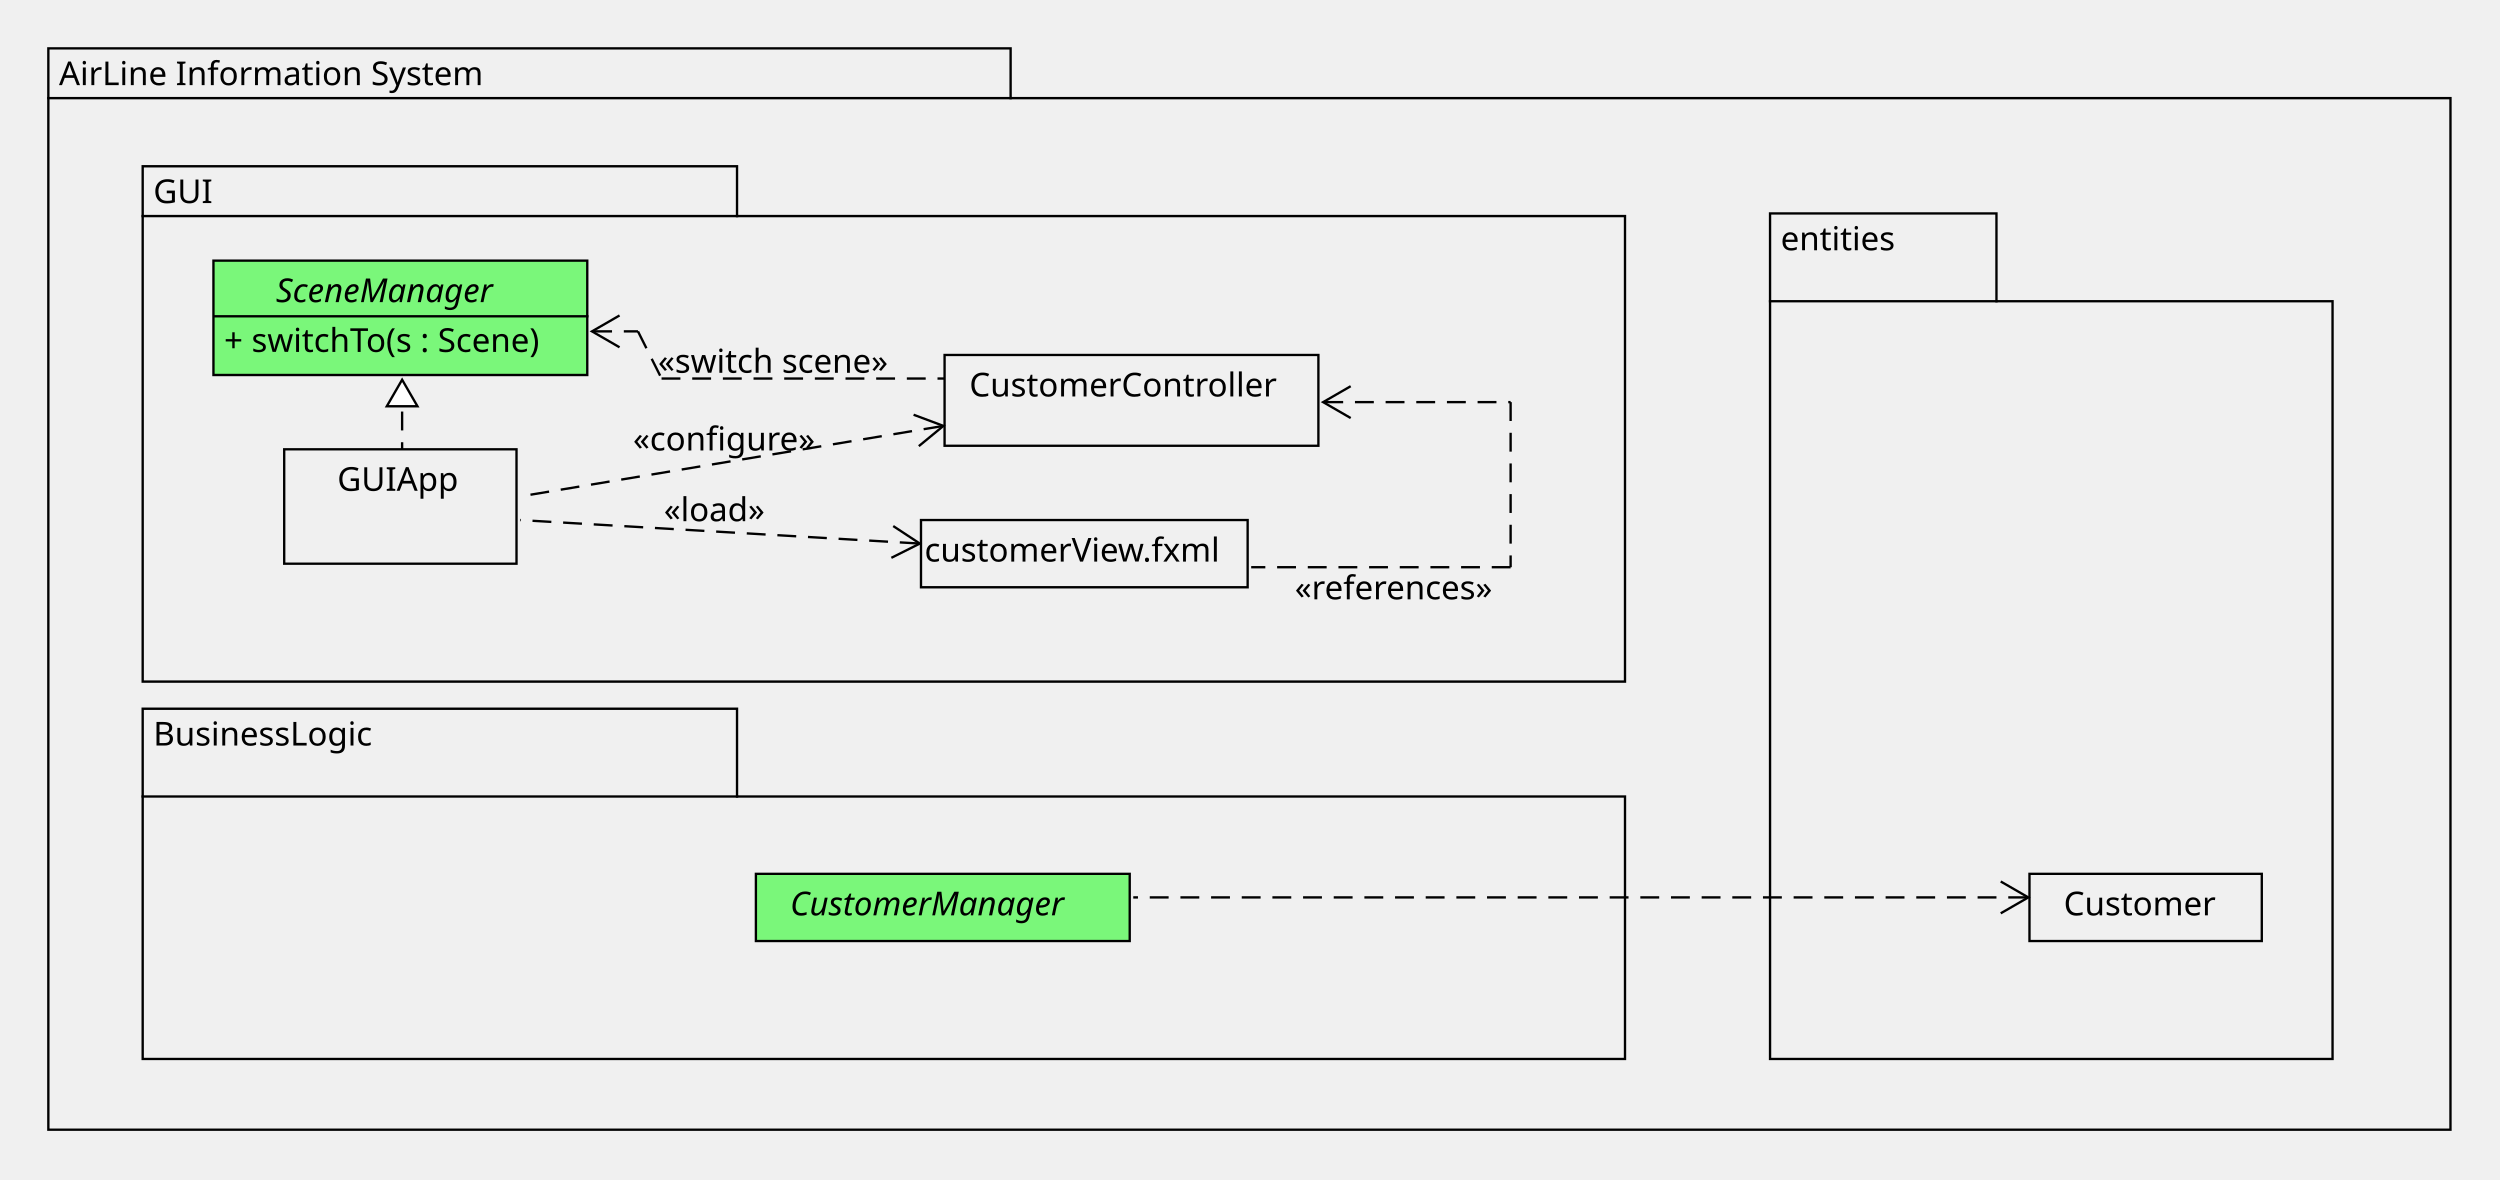
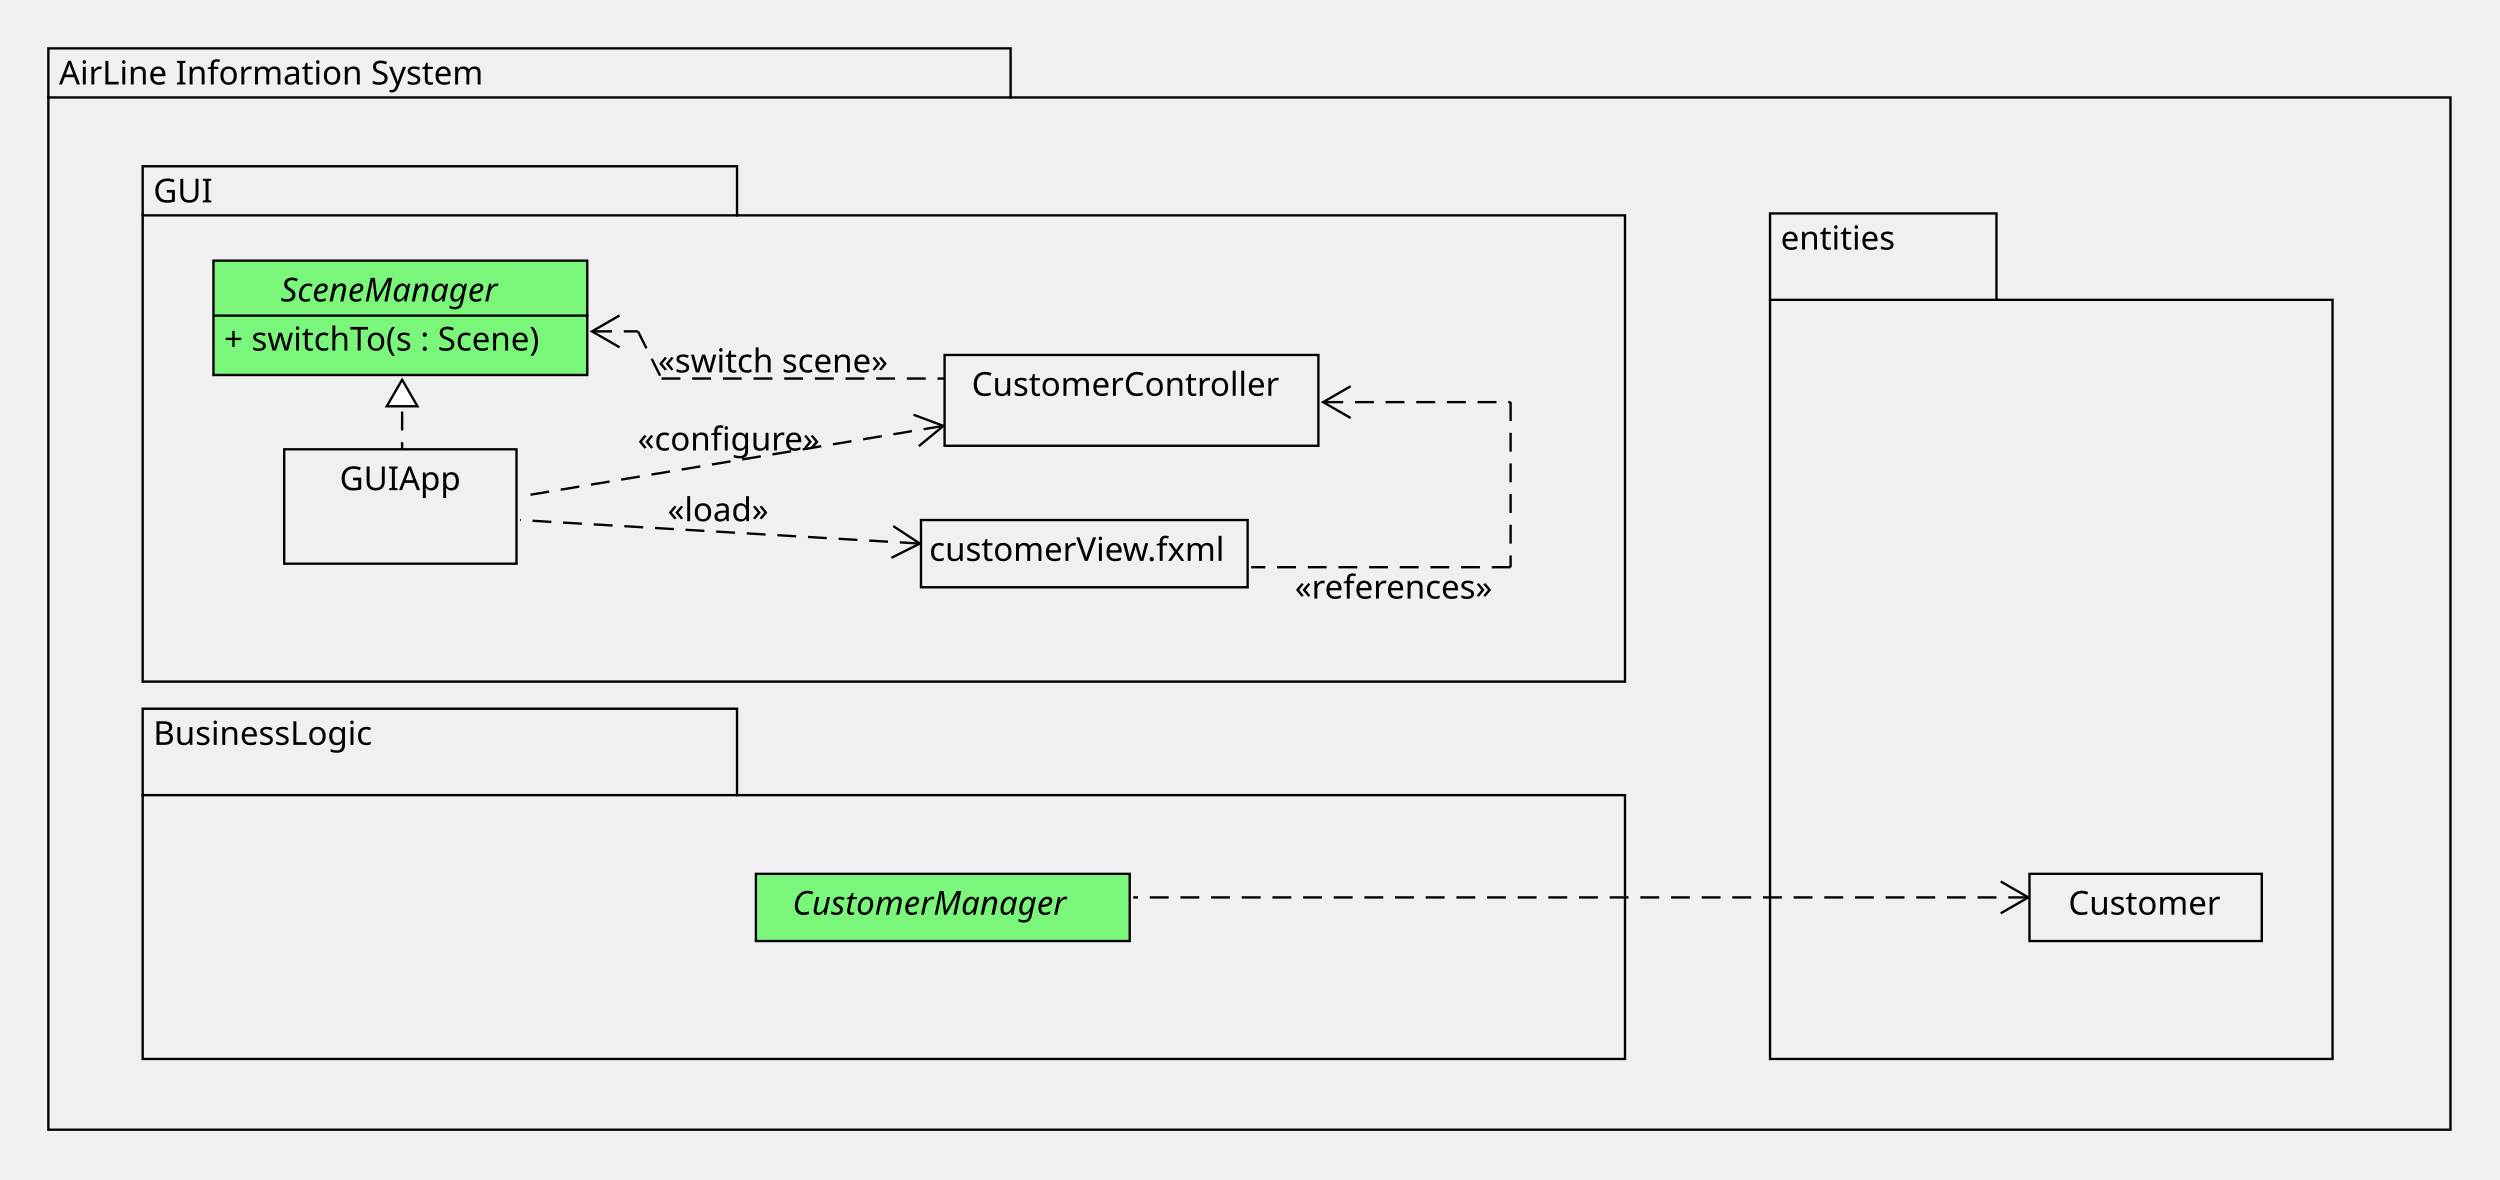
- <svg xmlns="http://www.w3.org/2000/svg" fill-opacity="1" color-rendering="auto" color-interpolation="auto" text-rendering="auto" stroke="currentColor" stroke-linecap="square" width="1060" stroke-miterlimit="10" shape-rendering="auto" stroke-opacity="1" fill="currentColor" stroke-dasharray="none" font-weight="normal" stroke-width="1" viewBox="100 40 1060 500" height="500" font-family="'Dialog'" font-style="normal" stroke-linejoin="miter" font-size="12px" stroke-dashoffset="0" image-rendering="auto">
+ <svg xmlns="http://www.w3.org/2000/svg" fill-opacity="1" color-rendering="auto" color-interpolation="auto" text-rendering="auto" stroke="black" stroke-linecap="square" width="1060" stroke-miterlimit="10" shape-rendering="auto" stroke-opacity="1" fill="black" stroke-dasharray="none" font-weight="normal" stroke-width="1" viewBox="100 40 1060 500" height="500" font-family="'Dialog'" font-style="normal" stroke-linejoin="miter" font-size="12px" stroke-dashoffset="0" image-rendering="auto">
  <defs id="genericDefs" />
  <g>
    <defs id="defs1">
      <clipPath clipPathUnits="userSpaceOnUse" id="clipPath1">
        <path d="M0 0 L2147483647 0 L2147483647 2147483647 L0 2147483647 L0 0 Z" />
      </clipPath>
      <clipPath clipPathUnits="userSpaceOnUse" id="clipPath2">
        <path d="M0 0 L0 50 L160 50 L160 0 Z" />
      </clipPath>
      <clipPath clipPathUnits="userSpaceOnUse" id="clipPath3">
        <path d="M0 0 L0 150 L630 150 L630 0 Z" />
      </clipPath>
      <clipPath clipPathUnits="userSpaceOnUse" id="clipPath4">
        <path d="M0 0 L0 30 L140 30 L140 0 Z" />
      </clipPath>
      <clipPath clipPathUnits="userSpaceOnUse" id="clipPath5">
        <path d="M0 0 L0 40 L160 40 L160 0 Z" />
      </clipPath>
      <clipPath clipPathUnits="userSpaceOnUse" id="clipPath6">
        <path d="M0 0 L0 50 L100 50 L100 0 Z" />
      </clipPath>
      <clipPath clipPathUnits="userSpaceOnUse" id="clipPath7">
        <path d="M0 0 L0 220 L630 220 L630 0 Z" />
      </clipPath>
      <clipPath clipPathUnits="userSpaceOnUse" id="clipPath8">
        <path d="M0 0 L0 30 L160 30 L160 0 Z" />
      </clipPath>
      <clipPath clipPathUnits="userSpaceOnUse" id="clipPath9">
        <path d="M0 0 L0 30 L100 30 L100 0 Z" />
      </clipPath>
      <clipPath clipPathUnits="userSpaceOnUse" id="clipPath10">
        <path d="M0 0 L0 360 L240 360 L240 0 Z" />
      </clipPath>
      <clipPath clipPathUnits="userSpaceOnUse" id="clipPath11">
        <path d="M0 0 L0 460 L1020 460 L1020 0 Z" />
      </clipPath>
      <clipPath clipPathUnits="userSpaceOnUse" id="clipPath12">
        <path d="M0 0 L0 110 L140 110 L140 0 Z" />
      </clipPath>
      <clipPath clipPathUnits="userSpaceOnUse" id="clipPath13">
        <path d="M0 0 L0 50 L180 50 L180 0 Z" />
      </clipPath>
      <clipPath clipPathUnits="userSpaceOnUse" id="clipPath14">
        <path d="M0 0 L0 60 L30 60 L30 0 Z" />
      </clipPath>
      <clipPath clipPathUnits="userSpaceOnUse" id="clipPath15">
        <path d="M0 0 L0 50 L200 50 L200 0 Z" />
      </clipPath>
      <clipPath clipPathUnits="userSpaceOnUse" id="clipPath16">
        <path d="M0 0 L0 60 L210 60 L210 0 Z" />
      </clipPath>
      <clipPath clipPathUnits="userSpaceOnUse" id="clipPath17">
        <path d="M0 0 L0 40 L410 40 L410 0 Z" />
      </clipPath>
    </defs>
    <g fill="rgb(0,255,0)" fill-opacity="0.49" transform="translate(190,150)" stroke-opacity="0.49" stroke="rgb(0,255,0)">
      <rect x="0.5" width="158.5" height="48.5" y="0.5" clip-path="url(#clipPath2)" stroke="none" />
    </g>
    <g transform="translate(190,150)">
      <rect fill="none" x="0.5" width="158.5" height="48.5" y="0.5" clip-path="url(#clipPath2)" />
-       <text x="27" font-size="14px" y="18.109" clip-path="url(#clipPath2)" font-family="sans-serif" font-style="italic" stroke="none" xml:space="preserve">SceneManager</text>
-       <path fill="none" d="M1 24.109 L159 24.109" clip-path="url(#clipPath2)" />
-       <text x="5" font-size="14px" y="39.219" clip-path="url(#clipPath2)" font-family="sans-serif" stroke="none" xml:space="preserve">+ switchTo(s : Scene)</text>
+       <text x="29" font-size="14px" y="17.817" clip-path="url(#clipPath2)" font-family="sans-serif" font-style="italic" stroke="none" xml:space="preserve">SceneManager</text>
+       <path fill="none" d="M1 23.817 L159 23.817" clip-path="url(#clipPath2)" />
+       <text x="5" font-size="14px" y="38.635" clip-path="url(#clipPath2)" font-family="sans-serif" stroke="none" xml:space="preserve">+ switchTo(s : Scene)</text>
    </g>
    <g fill="rgb(255,255,255)" fill-opacity="0" transform="translate(160,340)" stroke-opacity="0" stroke="rgb(255,255,255)">
-       <path d="M0.5 0.5 L252.5 0.5 L252.5 37.719 L629 37.719 L629 149 L0.5 149 Z" stroke="none" clip-path="url(#clipPath3)" />
+       <path d="M0.5 0.5 L252.5 0.5 L252.5 37.135 L629 37.135 L629 149 L0.5 149 Z" stroke="none" clip-path="url(#clipPath3)" />
    </g>
    <g transform="translate(160,340)">
-       <path fill="none" d="M0.5 0.5 L252.5 0.5 L252.5 37.719 L629 37.719 L629 149 L0.5 149 Z" clip-path="url(#clipPath3)" />
-       <path fill="none" d="M0.5 37.719 L252.5 37.719" clip-path="url(#clipPath3)" />
-       <text x="5" font-size="14px" y="16.109" clip-path="url(#clipPath3)" font-family="sans-serif" stroke="none" xml:space="preserve">BusinessLogic</text>
+       <path fill="none" d="M0.5 0.5 L252.5 0.5 L252.5 37.135 L629 37.135 L629 149 L0.5 149 Z" clip-path="url(#clipPath3)" />
+       <path fill="none" d="M0.5 37.135 L252.5 37.135" clip-path="url(#clipPath3)" />
+       <text x="5" font-size="14px" y="15.817" clip-path="url(#clipPath3)" font-family="sans-serif" stroke="none" xml:space="preserve">BusinessLogic</text>
    </g>
    <g fill="rgb(255,255,255)" fill-opacity="0" transform="translate(490,260)" stroke-opacity="0" stroke="rgb(255,255,255)">
      <rect x="0.5" width="138.5" height="28.5" y="0.5" clip-path="url(#clipPath4)" stroke="none" />
    </g>
    <g transform="translate(490,260)">
      <rect fill="none" x="0.5" width="138.5" height="28.5" y="0.5" clip-path="url(#clipPath4)" />
-       <text x="2" font-size="14px" y="18.109" clip-path="url(#clipPath4)" font-family="sans-serif" stroke="none" xml:space="preserve">customerView.fxml</text>
+       <text x="4" font-size="14px" y="17.817" clip-path="url(#clipPath4)" font-family="sans-serif" stroke="none" xml:space="preserve">customerView.fxml</text>
    </g>
    <g fill="rgb(255,255,255)" fill-opacity="0" transform="translate(500,190)" stroke-opacity="0" stroke="rgb(255,255,255)">
      <rect x="0.5" width="158.5" height="38.5" y="0.5" clip-path="url(#clipPath5)" stroke="none" />
    </g>
    <g transform="translate(500,190)">
      <rect fill="none" x="0.5" width="158.5" height="38.5" y="0.5" clip-path="url(#clipPath5)" />
-       <text x="11" font-size="14px" y="18.109" clip-path="url(#clipPath5)" font-family="sans-serif" stroke="none" xml:space="preserve">CustomerController</text>
+       <text x="12" font-size="14px" y="17.817" clip-path="url(#clipPath5)" font-family="sans-serif" stroke="none" xml:space="preserve">CustomerController</text>
    </g>
    <g fill="rgb(255,255,255)" fill-opacity="0" transform="translate(220,230)" stroke-opacity="0" stroke="rgb(255,255,255)">
      <rect x="0.5" width="98.5" height="48.5" y="0.5" clip-path="url(#clipPath6)" stroke="none" />
    </g>
    <g transform="translate(220,230)">
      <rect fill="none" x="0.5" width="98.5" height="48.5" y="0.5" clip-path="url(#clipPath6)" />
-       <text x="23" font-size="14px" y="18.109" clip-path="url(#clipPath6)" font-family="sans-serif" stroke="none" xml:space="preserve">GUIApp</text>
+       <text x="24" font-size="14px" y="17.817" clip-path="url(#clipPath6)" font-family="sans-serif" stroke="none" xml:space="preserve">GUIApp</text>
    </g>
    <g fill="rgb(255,255,255)" fill-opacity="0" transform="translate(160,110)" stroke-opacity="0" stroke="rgb(255,255,255)">
-       <path d="M0.5 0.5 L252.5 0.5 L252.5 21.609 L629 21.609 L629 219 L0.5 219 Z" stroke="none" clip-path="url(#clipPath7)" />
+       <path d="M0.5 0.5 L252.5 0.5 L252.5 21.317 L629 21.317 L629 219 L0.5 219 Z" stroke="none" clip-path="url(#clipPath7)" />
    </g>
    <g transform="translate(160,110)">
-       <path fill="none" d="M0.5 0.5 L252.5 0.5 L252.5 21.609 L629 21.609 L629 219 L0.5 219 Z" clip-path="url(#clipPath7)" />
-       <path fill="none" d="M0.5 21.609 L252.5 21.609" clip-path="url(#clipPath7)" />
-       <text x="5" font-size="14px" y="16.109" clip-path="url(#clipPath7)" font-family="sans-serif" stroke="none" xml:space="preserve">GUI</text>
+       <path fill="none" d="M0.5 0.5 L252.5 0.5 L252.5 21.317 L629 21.317 L629 219 L0.5 219 Z" clip-path="url(#clipPath7)" />
+       <path fill="none" d="M0.5 21.317 L252.5 21.317" clip-path="url(#clipPath7)" />
+       <text x="5" font-size="14px" y="15.817" clip-path="url(#clipPath7)" font-family="sans-serif" stroke="none" xml:space="preserve">GUI</text>
    </g>
    <g fill="rgb(0,255,0)" fill-opacity="0.49" transform="translate(420,410)" stroke-opacity="0.49" stroke="rgb(0,255,0)">
      <rect x="0.5" width="158.5" height="28.5" y="0.5" clip-path="url(#clipPath8)" stroke="none" />
    </g>
    <g transform="translate(420,410)">
      <rect fill="none" x="0.5" width="158.5" height="28.5" y="0.5" clip-path="url(#clipPath8)" />
-       <text x="15" font-size="14px" y="18.109" clip-path="url(#clipPath8)" font-family="sans-serif" font-style="italic" stroke="none" xml:space="preserve">CustomerManager</text>
+       <text x="16" font-size="14px" y="17.817" clip-path="url(#clipPath8)" font-family="sans-serif" font-style="italic" stroke="none" xml:space="preserve">CustomerManager</text>
    </g>
    <g fill="rgb(255,255,255)" fill-opacity="0" transform="translate(960,410)" stroke-opacity="0" stroke="rgb(255,255,255)">
      <rect x="0.5" width="98.5" height="28.5" y="0.5" clip-path="url(#clipPath9)" stroke="none" />
    </g>
    <g transform="translate(960,410)">
      <rect fill="none" x="0.5" width="98.5" height="28.5" y="0.5" clip-path="url(#clipPath9)" />
-       <text x="15" font-size="14px" y="18.109" clip-path="url(#clipPath9)" font-family="sans-serif" stroke="none" xml:space="preserve">Customer</text>
+       <text x="17" font-size="14px" y="17.817" clip-path="url(#clipPath9)" font-family="sans-serif" stroke="none" xml:space="preserve">Customer</text>
    </g>
    <g fill="rgb(255,255,255)" fill-opacity="0" transform="translate(850,130)" stroke-opacity="0" stroke="rgb(255,255,255)">
-       <path d="M0.5 0.5 L96.5 0.5 L96.5 37.719 L239 37.719 L239 359 L0.5 359 Z" stroke="none" clip-path="url(#clipPath10)" />
+       <path d="M0.5 0.5 L96.5 0.5 L96.5 37.135 L239 37.135 L239 359 L0.5 359 Z" stroke="none" clip-path="url(#clipPath10)" />
    </g>
    <g transform="translate(850,130)">
-       <path fill="none" d="M0.5 0.5 L96.5 0.5 L96.5 37.719 L239 37.719 L239 359 L0.5 359 Z" clip-path="url(#clipPath10)" />
-       <path fill="none" d="M0.5 37.719 L96.5 37.719" clip-path="url(#clipPath10)" />
-       <text x="5" font-size="14px" y="16.109" clip-path="url(#clipPath10)" font-family="sans-serif" stroke="none" xml:space="preserve">entities</text>
+       <path fill="none" d="M0.5 0.5 L96.5 0.5 L96.5 37.135 L239 37.135 L239 359 L0.5 359 Z" clip-path="url(#clipPath10)" />
+       <path fill="none" d="M0.5 37.135 L96.5 37.135" clip-path="url(#clipPath10)" />
+       <text x="5" font-size="14px" y="15.817" clip-path="url(#clipPath10)" font-family="sans-serif" stroke="none" xml:space="preserve">entities</text>
    </g>
    <g fill="rgb(255,255,255)" fill-opacity="0" transform="translate(120,60)" stroke-opacity="0" stroke="rgb(255,255,255)">
-       <path d="M0.5 0.5 L408.5 0.5 L408.5 21.609 L1019 21.609 L1019 459 L0.5 459 Z" stroke="none" clip-path="url(#clipPath11)" />
+       <path d="M0.5 0.5 L408.5 0.5 L408.5 21.317 L1019 21.317 L1019 459 L0.5 459 Z" stroke="none" clip-path="url(#clipPath11)" />
    </g>
    <g transform="translate(120,60)">
-       <path fill="none" d="M0.5 0.5 L408.5 0.5 L408.5 21.609 L1019 21.609 L1019 459 L0.5 459 Z" clip-path="url(#clipPath11)" />
-       <path fill="none" d="M0.5 21.609 L408.5 21.609" clip-path="url(#clipPath11)" />
-       <text x="5" font-size="14px" y="16.109" clip-path="url(#clipPath11)" font-family="sans-serif" stroke="none" xml:space="preserve">AirLine Information System</text>
+       <path fill="none" d="M0.5 0.5 L408.5 0.5 L408.5 21.317 L1019 21.317 L1019 459 L0.5 459 Z" clip-path="url(#clipPath11)" />
+       <path fill="none" d="M0.5 21.317 L408.5 21.317" clip-path="url(#clipPath11)" />
+       <text x="5" font-size="14px" y="15.817" clip-path="url(#clipPath11)" font-family="sans-serif" stroke="none" xml:space="preserve">AirLine Information System</text>
    </g>
    <g stroke-dasharray="8,5" stroke-miterlimit="5" transform="translate(620,200)" stroke-linecap="butt">
      <path fill="none" d="M41.5 10.5 L120.5 10.5" clip-path="url(#clipPath12)" />
      <path fill="none" d="M120.5 10.5 L120.5 80.5" clip-path="url(#clipPath12)" />
      <path fill="none" d="M120.5 80.5 L10.5 80.5" clip-path="url(#clipPath12)" />
      <path fill="none" stroke-miterlimit="10" stroke-dasharray="none" d="M52.258 17 L41 10.5 L52.258 4" clip-path="url(#clipPath12)" stroke-linecap="square" />
    </g>
    <g font-family="sans-serif" font-size="14px" transform="translate(620,200)">
-       <text x="29" xml:space="preserve" y="94.109" clip-path="url(#clipPath12)" stroke="none">«references»</text>
+       <text x="29" xml:space="preserve" y="93.817" clip-path="url(#clipPath12)" stroke="none">«references»</text>
    </g>
    <g stroke-dasharray="8,5" stroke-miterlimit="5" transform="translate(340,170)" stroke-linecap="butt">
      <path fill="none" d="M11.5 10.5 L30.5 10.5" clip-path="url(#clipPath13)" />
      <path fill="none" d="M30.5 10.5 L40.5 30.5" clip-path="url(#clipPath13)" />
      <path fill="none" d="M40.5 30.5 L160.5 30.5" clip-path="url(#clipPath13)" />
      <path fill="none" stroke-miterlimit="10" stroke-dasharray="none" d="M22.258 17 L11 10.5 L22.258 4" clip-path="url(#clipPath13)" stroke-linecap="square" />
    </g>
    <g font-family="sans-serif" font-size="14px" transform="translate(340,170)">
-       <text x="39" xml:space="preserve" y="28.055" clip-path="url(#clipPath13)" stroke="none">«switch scene»</text>
+       <text x="39" xml:space="preserve" y="27.909" clip-path="url(#clipPath13)" stroke="none">«switch scene»</text>
    </g>
    <g stroke-dasharray="8,5" stroke-miterlimit="5" transform="translate(260,190)" stroke-linecap="butt">
      <path fill="none" d="M10.5 11.5 L10.5 40.5" clip-path="url(#clipPath14)" />
      <path fill="white" d="M4 22.258 L10.5 11 L17 22.258 Z" clip-path="url(#clipPath14)" stroke="none" />
      <path fill="none" stroke-miterlimit="10" stroke-dasharray="none" d="M4 22.258 L10.5 11 L17 22.258 Z" clip-path="url(#clipPath14)" stroke-linecap="square" />
    </g>
    <g stroke-dasharray="8,5" stroke-miterlimit="5" transform="translate(310,240)" stroke-linecap="butt">
      <path fill="none" d="M179.502 30.441 L10.5 20.5" clip-path="url(#clipPath15)" />
      <path fill="none" stroke-miterlimit="10" stroke-dasharray="none" d="M169.144 23.321 L180.001 30.471 L168.38 36.298" clip-path="url(#clipPath15)" stroke-linecap="square" />
    </g>
    <g font-family="sans-serif" font-size="14px" transform="translate(310,240)">
-       <text x="71.474" xml:space="preserve" y="21" clip-path="url(#clipPath15)" stroke="none">«load»</text>
+       <text x="73.07" xml:space="preserve" y="21" clip-path="url(#clipPath15)" stroke="none">«load»</text>
    </g>
    <g stroke-dasharray="8,5" stroke-miterlimit="5" transform="translate(310,210)" stroke-linecap="butt">
      <path fill="none" d="M189.514 10.664 L10.5 40.5" clip-path="url(#clipPath16)" />
      <path fill="none" stroke-miterlimit="10" stroke-dasharray="none" d="M177.833 6.021 L190.007 10.582 L179.97 18.845" clip-path="url(#clipPath16)" stroke-linecap="square" />
    </g>
    <g font-family="sans-serif" font-size="14px" transform="translate(310,210)">
-       <text x="58.393" xml:space="preserve" y="21" clip-path="url(#clipPath16)" stroke="none">«configure»</text>
+       <text x="60.365" xml:space="preserve" y="21" clip-path="url(#clipPath16)" stroke="none">«configure»</text>
    </g>
    <g stroke-dasharray="8,5" stroke-miterlimit="5" transform="translate(570,400)" stroke-linecap="butt">
      <path fill="none" d="M389.5 20.5 L10.5 20.5" clip-path="url(#clipPath17)" />
      <path fill="none" stroke-miterlimit="10" stroke-dasharray="none" d="M378.742 14 L390 20.5 L378.742 27" clip-path="url(#clipPath17)" stroke-linecap="square" />
    </g>
  </g>
-   <style> *{color:#000;}@media (prefers-color-scheme: dark){*{color: #fff;}}</style>
</svg>
